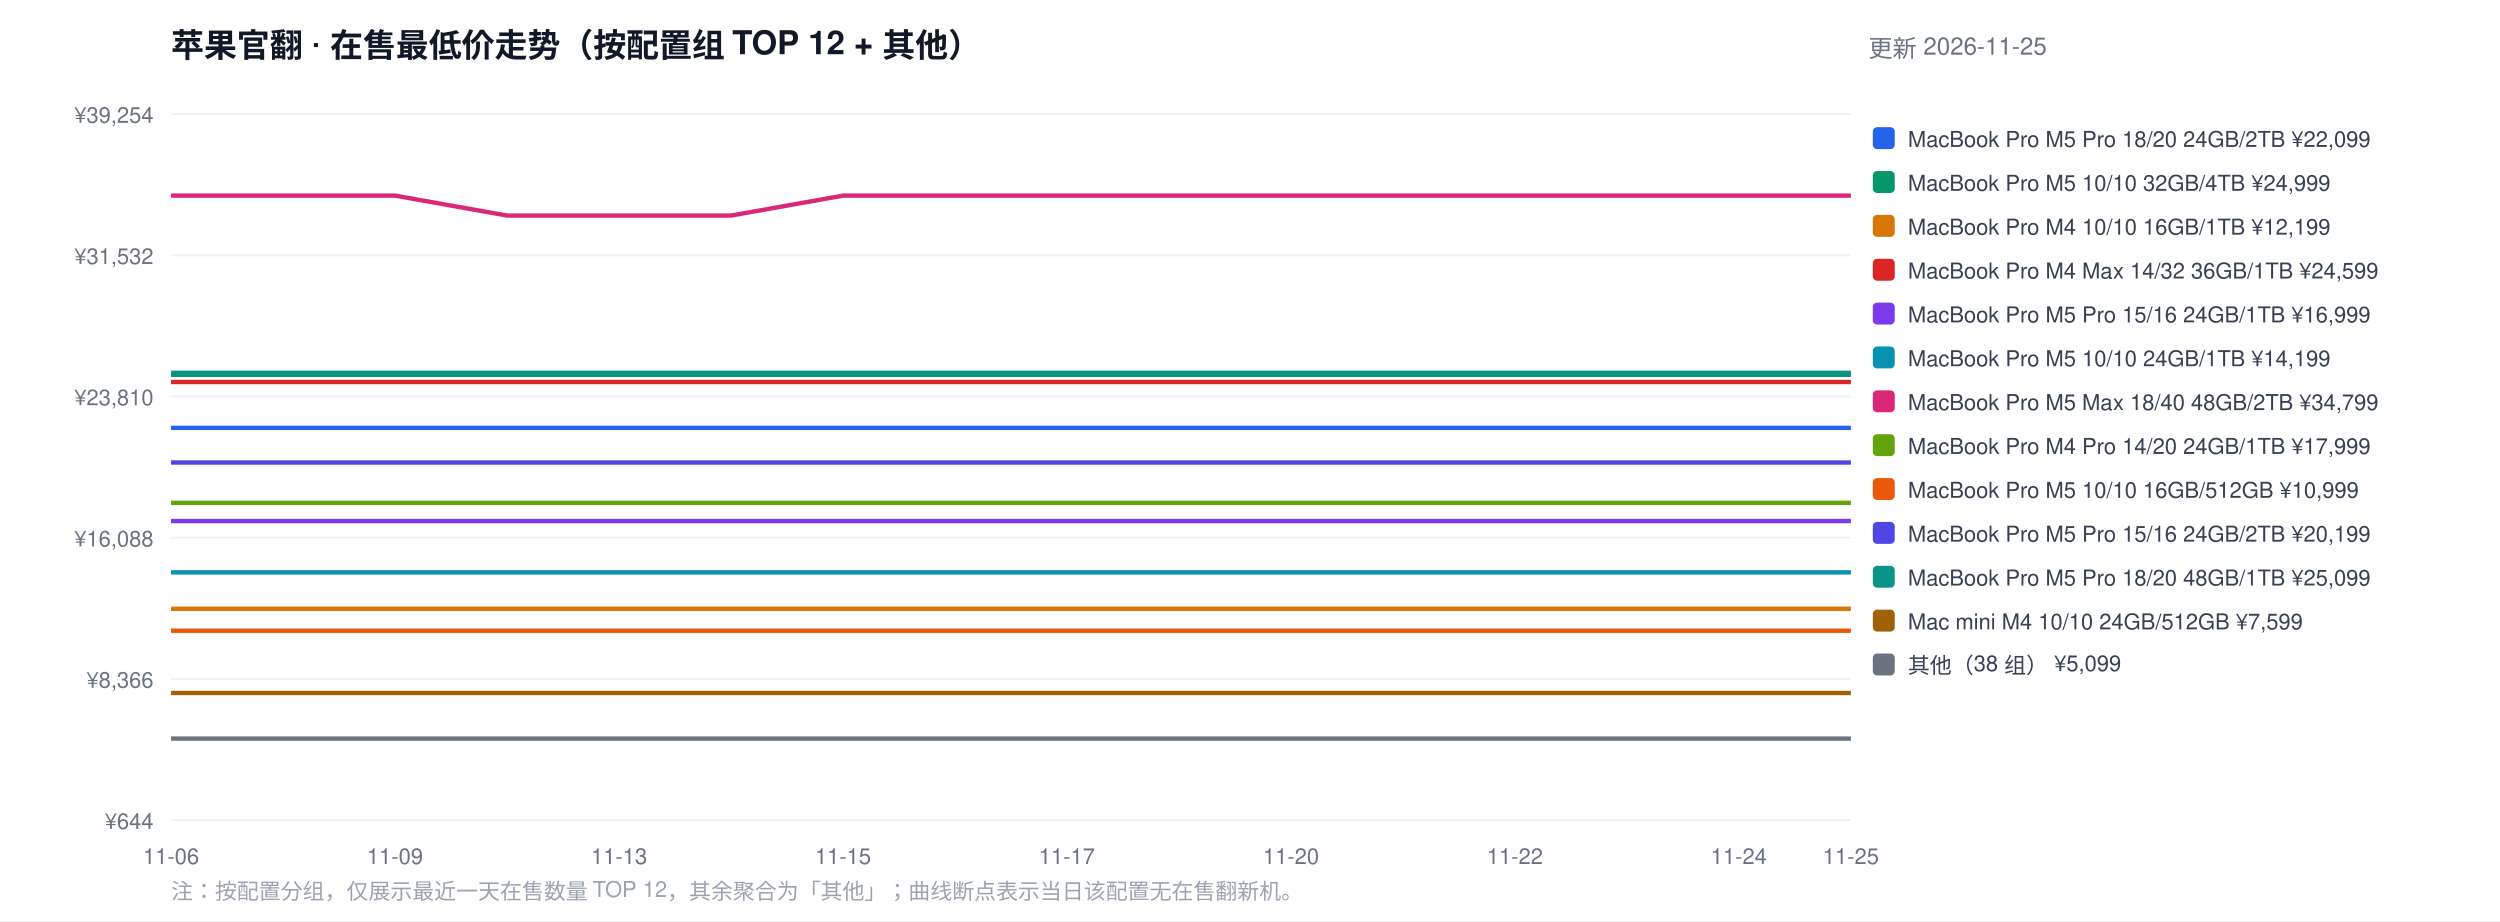
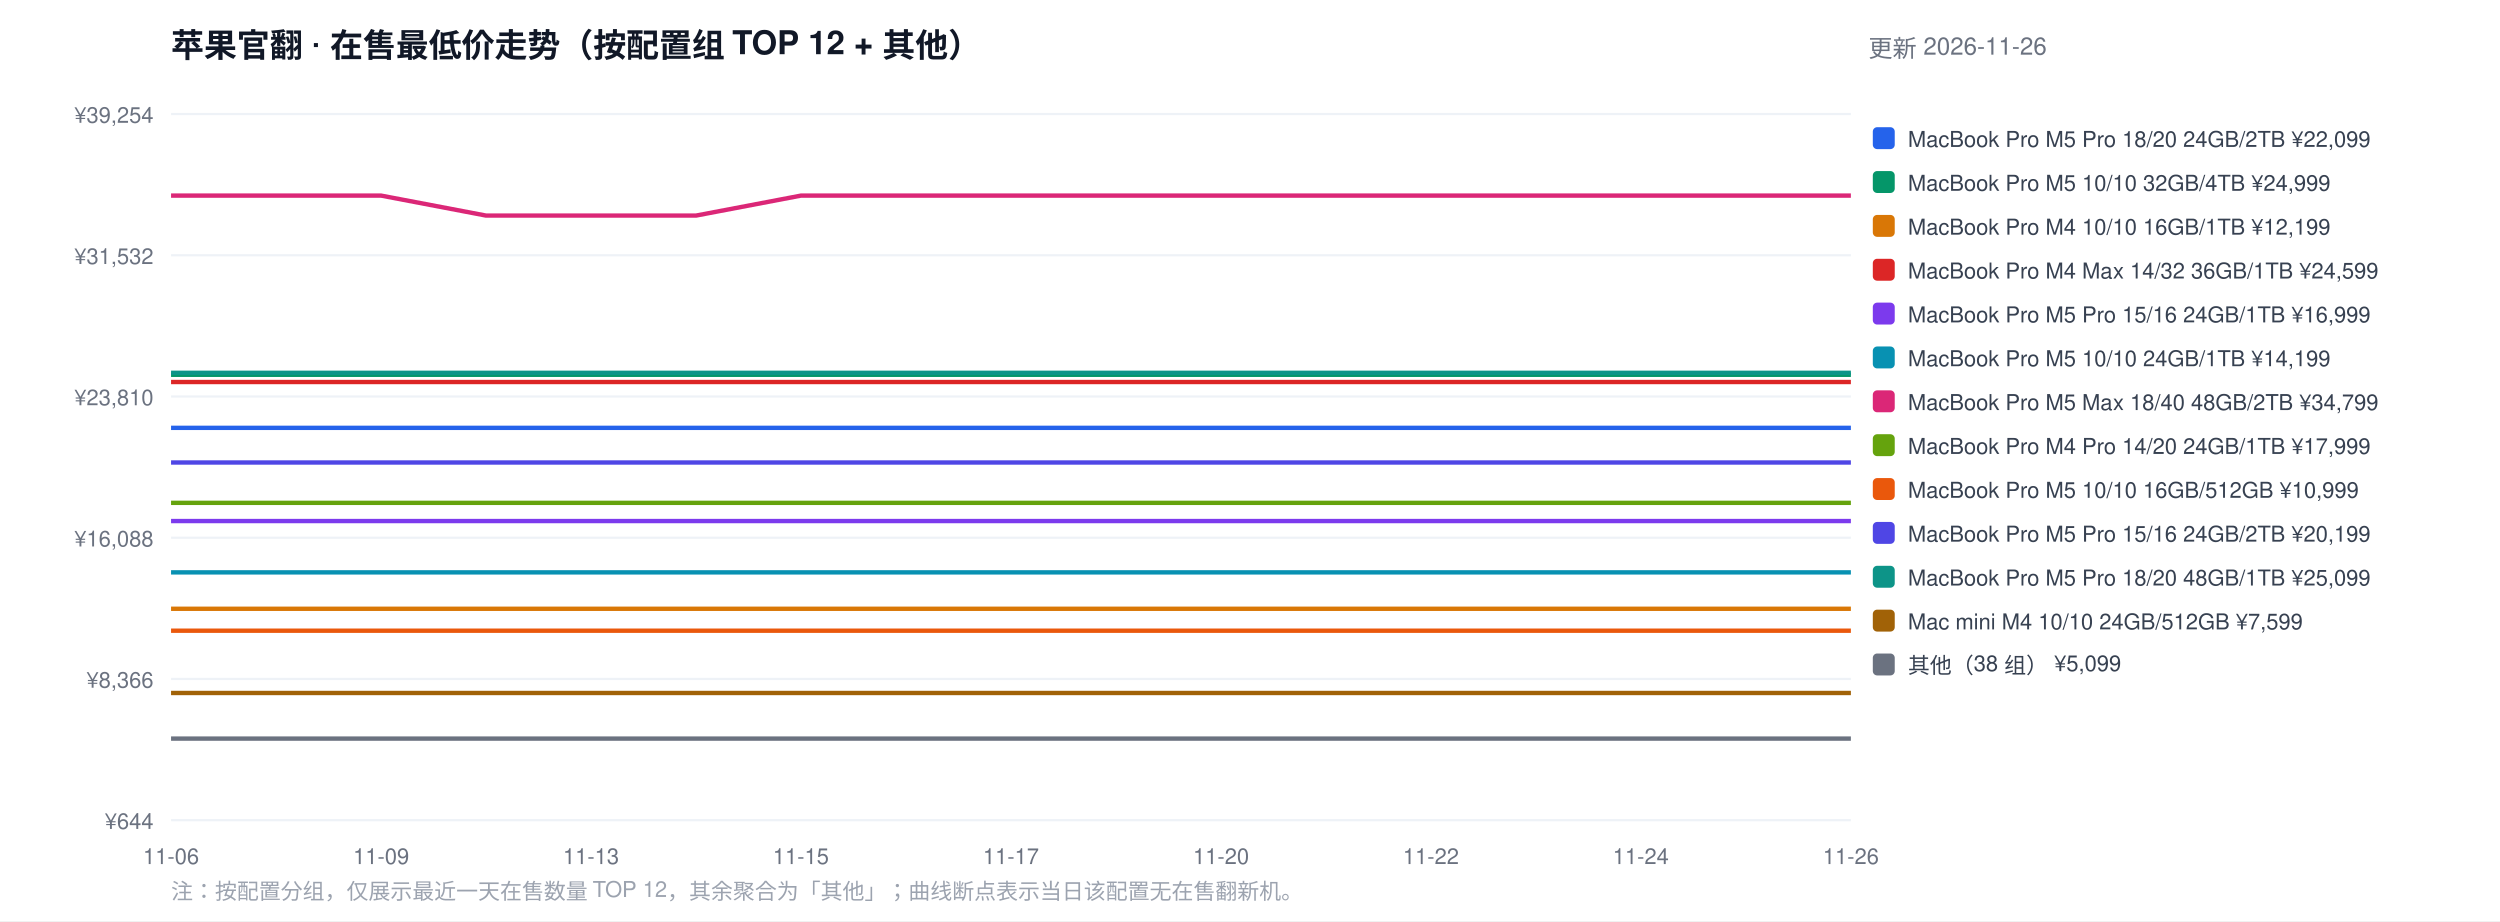
<svg xmlns="http://www.w3.org/2000/svg" width="1140" height="420" viewBox="0 0 1140 420" font-family="-apple-system,Segoe UI,Helvetica,Arial,sans-serif">
  <rect width="1140" height="420" fill="#ffffff" />
  <text x="78" y="26" font-size="15" font-weight="600" fill="#111827">苹果官翻 · 在售最低价走势（按配置组 TOP 12 + 其他）</text>
-   <text x="852" y="26" font-size="11" fill="#6b7280">更新 2026-11-25</text>
+   <text x="852" y="26" font-size="11" fill="#6b7280">更新 2026-11-26</text>
  <line x1="78" y1="374.0" x2="844" y2="374.0" stroke="#eef2f7" />
  <text x="70" y="378.0" font-size="10" fill="#6b7280" text-anchor="end">¥644</text>
  <line x1="78" y1="309.6" x2="844" y2="309.6" stroke="#eef2f7" />
  <text x="70" y="313.6" font-size="10" fill="#6b7280" text-anchor="end">¥8,366</text>
  <line x1="78" y1="245.2" x2="844" y2="245.2" stroke="#eef2f7" />
  <text x="70" y="249.2" font-size="10" fill="#6b7280" text-anchor="end">¥16,088</text>
  <line x1="78" y1="180.8" x2="844" y2="180.8" stroke="#eef2f7" />
  <text x="70" y="184.8" font-size="10" fill="#6b7280" text-anchor="end">¥23,810</text>
  <line x1="78" y1="116.4" x2="844" y2="116.4" stroke="#eef2f7" />
  <text x="70" y="120.4" font-size="10" fill="#6b7280" text-anchor="end">¥31,532</text>
  <line x1="78" y1="52.0" x2="844" y2="52.0" stroke="#eef2f7" />
  <text x="70" y="56.0" font-size="10" fill="#6b7280" text-anchor="end">¥39,254</text>
  <text x="78.0" y="394" font-size="10" fill="#6b7280" text-anchor="middle">11-06</text>
-   <text x="180.1" y="394" font-size="10" fill="#6b7280" text-anchor="middle">11-09</text>
-   <text x="282.3" y="394" font-size="10" fill="#6b7280" text-anchor="middle">11-13</text>
-   <text x="384.4" y="394" font-size="10" fill="#6b7280" text-anchor="middle">11-15</text>
-   <text x="486.5" y="394" font-size="10" fill="#6b7280" text-anchor="middle">11-17</text>
-   <text x="588.7" y="394" font-size="10" fill="#6b7280" text-anchor="middle">11-20</text>
-   <text x="690.8" y="394" font-size="10" fill="#6b7280" text-anchor="middle">11-22</text>
-   <text x="792.9" y="394" font-size="10" fill="#6b7280" text-anchor="middle">11-24</text>
-   <text x="844.0" y="394" font-size="10" fill="#6b7280" text-anchor="middle">11-25</text>
-   <polyline fill="none" stroke="#2563eb" stroke-width="2" points="78.0,195.1 129.1,195.1 180.1,195.1 231.2,195.1 282.3,195.1 333.3,195.1 384.4,195.1 435.5,195.1 486.5,195.1 537.6,195.1 588.7,195.1 639.7,195.1 690.8,195.1 741.9,195.1 792.9,195.1 844.0,195.1" />
-   <polyline fill="none" stroke="#059669" stroke-width="2" points="78.0,170.9 129.1,170.9 180.1,170.9 231.2,170.9 282.3,170.9 333.3,170.9 384.4,170.9 435.5,170.9 486.5,170.9 537.6,170.9 588.7,170.9 639.7,170.9 690.8,170.9 741.9,170.9 792.9,170.9 844.0,170.9" />
-   <polyline fill="none" stroke="#d97706" stroke-width="2" points="78.0,277.6 129.1,277.6 180.1,277.6 231.2,277.6 282.3,277.6 333.3,277.6 384.4,277.6 435.5,277.6 486.5,277.6 537.6,277.6 588.7,277.6 639.7,277.6 690.8,277.6 741.9,277.6 792.9,277.6 844.0,277.6" />
-   <polyline fill="none" stroke="#dc2626" stroke-width="2" points="78.0,174.2 129.1,174.2 180.1,174.2 231.2,174.2 282.3,174.2 333.3,174.2 384.4,174.2 435.5,174.2 486.5,174.2 537.6,174.2 588.7,174.2 639.7,174.2 690.8,174.2 741.9,174.2 792.9,174.2 844.0,174.2" />
-   <polyline fill="none" stroke="#7c3aed" stroke-width="2" points="78.0,237.6 129.1,237.6 180.1,237.6 231.2,237.6 282.3,237.6 333.3,237.6 384.4,237.6 435.5,237.6 486.5,237.6 537.6,237.6 588.7,237.6 639.7,237.6 690.8,237.6 741.9,237.6 792.9,237.6 844.0,237.6" />
-   <polyline fill="none" stroke="#0891b2" stroke-width="2" points="78.0,261.0 129.1,261.0 180.1,261.0 231.2,261.0 282.3,261.0 333.3,261.0 384.4,261.0 435.5,261.0 486.5,261.0 537.6,261.0 588.7,261.0 639.7,261.0 690.8,261.0 741.9,261.0 792.9,261.0 844.0,261.0" />
-   <polyline fill="none" stroke="#db2777" stroke-width="2" points="78.0,89.2 129.1,89.2 180.1,89.2 231.2,98.3 282.3,98.3 333.3,98.3 384.4,89.2 435.5,89.2 486.5,89.2 537.6,89.2 588.7,89.2 639.7,89.2 690.8,89.2 741.9,89.2 792.9,89.2 844.0,89.2" />
-   <polyline fill="none" stroke="#65a30d" stroke-width="2" points="78.0,229.3 129.1,229.3 180.1,229.3 231.2,229.3 282.3,229.3 333.3,229.3 384.4,229.3 435.5,229.3 486.5,229.3 537.6,229.3 588.7,229.3 639.7,229.3 690.8,229.3 741.9,229.3 792.9,229.3 844.0,229.3" />
-   <polyline fill="none" stroke="#ea580c" stroke-width="2" points="78.0,287.6 129.1,287.6 180.1,287.6 231.2,287.6 282.3,287.6 333.3,287.6 384.4,287.6 435.5,287.6 486.5,287.6 537.6,287.6 588.7,287.6 639.7,287.6 690.8,287.6 741.9,287.6 792.9,287.6 844.0,287.6" />
-   <polyline fill="none" stroke="#4f46e5" stroke-width="2" points="78.0,210.9 129.1,210.9 180.1,210.9 231.2,210.9 282.3,210.9 333.3,210.9 384.4,210.9 435.5,210.9 486.5,210.9 537.6,210.9 588.7,210.9 639.7,210.9 690.8,210.9 741.9,210.9 792.9,210.9 844.0,210.9" />
-   <polyline fill="none" stroke="#0d9488" stroke-width="2" points="78.0,170.0 129.1,170.0 180.1,170.0 231.2,170.0 282.3,170.0 333.3,170.0 384.4,170.0 435.5,170.0 486.5,170.0 537.6,170.0 588.7,170.0 639.7,170.0 690.8,170.0 741.9,170.0 792.9,170.0 844.0,170.0" />
-   <polyline fill="none" stroke="#a16207" stroke-width="2" points="78.0,316.0 129.1,316.0 180.1,316.0 231.2,316.0 282.3,316.0 333.3,316.0 384.4,316.0 435.5,316.0 486.5,316.0 537.6,316.0 588.7,316.0 639.7,316.0 690.8,316.0 741.9,316.0 792.9,316.0 844.0,316.0" />
-   <polyline fill="none" stroke="#6b7280" stroke-width="2" points="78.0,336.8 129.1,336.8 180.1,336.8 231.2,336.8 282.3,336.8 333.3,336.8 384.4,336.8 435.5,336.8 486.5,336.8 537.6,336.8 588.7,336.8 639.7,336.8 690.8,336.8 741.9,336.8 792.9,336.8 844.0,336.8" />
+   <text x="173.8" y="394" font-size="10" fill="#6b7280" text-anchor="middle">11-09</text>
+   <text x="269.5" y="394" font-size="10" fill="#6b7280" text-anchor="middle">11-13</text>
+   <text x="365.2" y="394" font-size="10" fill="#6b7280" text-anchor="middle">11-15</text>
+   <text x="461.0" y="394" font-size="10" fill="#6b7280" text-anchor="middle">11-17</text>
+   <text x="556.8" y="394" font-size="10" fill="#6b7280" text-anchor="middle">11-20</text>
+   <text x="652.5" y="394" font-size="10" fill="#6b7280" text-anchor="middle">11-22</text>
+   <text x="748.2" y="394" font-size="10" fill="#6b7280" text-anchor="middle">11-24</text>
+   <text x="844.0" y="394" font-size="10" fill="#6b7280" text-anchor="middle">11-26</text>
+   <polyline fill="none" stroke="#2563eb" stroke-width="2" points="78.0,195.1 125.9,195.1 173.8,195.1 221.6,195.1 269.5,195.1 317.4,195.1 365.2,195.1 413.1,195.1 461.0,195.1 508.9,195.1 556.8,195.1 604.6,195.1 652.5,195.1 700.4,195.1 748.2,195.1 796.1,195.1 844.0,195.1" />
+   <polyline fill="none" stroke="#059669" stroke-width="2" points="78.0,170.9 125.9,170.9 173.8,170.9 221.6,170.9 269.5,170.9 317.4,170.9 365.2,170.9 413.1,170.9 461.0,170.9 508.9,170.9 556.8,170.9 604.6,170.9 652.5,170.9 700.4,170.9 748.2,170.9 796.1,170.9 844.0,170.9" />
+   <polyline fill="none" stroke="#d97706" stroke-width="2" points="78.0,277.6 125.9,277.6 173.8,277.6 221.6,277.6 269.5,277.6 317.4,277.6 365.2,277.6 413.1,277.6 461.0,277.6 508.9,277.6 556.8,277.6 604.6,277.6 652.5,277.6 700.4,277.6 748.2,277.6 796.1,277.6 844.0,277.6" />
+   <polyline fill="none" stroke="#dc2626" stroke-width="2" points="78.0,174.2 125.9,174.2 173.8,174.2 221.6,174.2 269.5,174.2 317.4,174.2 365.2,174.2 413.1,174.2 461.0,174.2 508.9,174.2 556.8,174.2 604.6,174.2 652.5,174.2 700.4,174.2 748.2,174.2 796.1,174.2 844.0,174.2" />
+   <polyline fill="none" stroke="#7c3aed" stroke-width="2" points="78.0,237.6 125.9,237.6 173.8,237.6 221.6,237.6 269.5,237.6 317.4,237.6 365.2,237.6 413.1,237.6 461.0,237.6 508.9,237.6 556.8,237.6 604.6,237.6 652.5,237.6 700.4,237.6 748.2,237.6 796.1,237.6 844.0,237.6" />
+   <polyline fill="none" stroke="#0891b2" stroke-width="2" points="78.0,261.0 125.9,261.0 173.8,261.0 221.6,261.0 269.5,261.0 317.4,261.0 365.2,261.0 413.1,261.0 461.0,261.0 508.9,261.0 556.8,261.0 604.6,261.0 652.5,261.0 700.4,261.0 748.2,261.0 796.1,261.0 844.0,261.0" />
+   <polyline fill="none" stroke="#db2777" stroke-width="2" points="78.0,89.2 125.9,89.2 173.8,89.2 221.6,98.3 269.5,98.3 317.4,98.3 365.2,89.2 413.1,89.2 461.0,89.2 508.9,89.2 556.8,89.2 604.6,89.2 652.5,89.2 700.4,89.2 748.2,89.2 796.1,89.2 844.0,89.2" />
+   <polyline fill="none" stroke="#65a30d" stroke-width="2" points="78.0,229.3 125.9,229.3 173.8,229.3 221.6,229.3 269.5,229.3 317.4,229.3 365.2,229.3 413.1,229.3 461.0,229.3 508.9,229.3 556.8,229.3 604.6,229.3 652.5,229.3 700.4,229.3 748.2,229.3 796.1,229.3 844.0,229.3" />
+   <polyline fill="none" stroke="#ea580c" stroke-width="2" points="78.0,287.6 125.9,287.6 173.8,287.6 221.6,287.6 269.5,287.6 317.4,287.6 365.2,287.6 413.1,287.6 461.0,287.6 508.9,287.6 556.8,287.6 604.6,287.6 652.5,287.6 700.4,287.6 748.2,287.6 796.1,287.6 844.0,287.6" />
+   <polyline fill="none" stroke="#4f46e5" stroke-width="2" points="78.0,210.9 125.9,210.9 173.8,210.9 221.6,210.9 269.5,210.9 317.4,210.9 365.2,210.9 413.1,210.9 461.0,210.9 508.9,210.9 556.8,210.9 604.6,210.9 652.5,210.9 700.4,210.9 748.2,210.9 796.1,210.9 844.0,210.9" />
+   <polyline fill="none" stroke="#0d9488" stroke-width="2" points="78.0,170.0 125.9,170.0 173.8,170.0 221.6,170.0 269.5,170.0 317.4,170.0 365.2,170.0 413.1,170.0 461.0,170.0 508.9,170.0 556.8,170.0 604.6,170.0 652.5,170.0 700.4,170.0 748.2,170.0 796.1,170.0 844.0,170.0" />
+   <polyline fill="none" stroke="#a16207" stroke-width="2" points="78.0,316.0 125.9,316.0 173.8,316.0 221.6,316.0 269.5,316.0 317.4,316.0 365.2,316.0 413.1,316.0 461.0,316.0 508.9,316.0 556.8,316.0 604.6,316.0 652.5,316.0 700.4,316.0 748.2,316.0 796.1,316.0 844.0,316.0" />
+   <polyline fill="none" stroke="#6b7280" stroke-width="2" points="78.0,336.8 125.9,336.8 173.8,336.8 221.6,336.8 269.5,336.8 317.4,336.8 365.2,336.8 413.1,336.8 461.0,336.8 508.9,336.8 556.8,336.8 604.6,336.8 652.5,336.8 700.4,336.8 748.2,336.8 796.1,336.8 844.0,336.8" />
  <rect x="854" y="58" width="10" height="10" rx="2" fill="#2563eb" />
  <text x="870" y="67" font-size="10" fill="#374151">MacBook Pro M5 Pro 18/20 24GB/2TB ¥22,099</text>
  <rect x="854" y="78" width="10" height="10" rx="2" fill="#059669" />
  <text x="870" y="87" font-size="10" fill="#374151">MacBook Pro M5 10/10 32GB/4TB ¥24,999</text>
  <rect x="854" y="98" width="10" height="10" rx="2" fill="#d97706" />
  <text x="870" y="107" font-size="10" fill="#374151">MacBook Pro M4 10/10 16GB/1TB ¥12,199</text>
  <rect x="854" y="118" width="10" height="10" rx="2" fill="#dc2626" />
  <text x="870" y="127" font-size="10" fill="#374151">MacBook Pro M4 Max 14/32 36GB/1TB ¥24,599</text>
  <rect x="854" y="138" width="10" height="10" rx="2" fill="#7c3aed" />
  <text x="870" y="147" font-size="10" fill="#374151">MacBook Pro M5 Pro 15/16 24GB/1TB ¥16,999</text>
  <rect x="854" y="158" width="10" height="10" rx="2" fill="#0891b2" />
  <text x="870" y="167" font-size="10" fill="#374151">MacBook Pro M5 10/10 24GB/1TB ¥14,199</text>
  <rect x="854" y="178" width="10" height="10" rx="2" fill="#db2777" />
  <text x="870" y="187" font-size="10" fill="#374151">MacBook Pro M5 Max 18/40 48GB/2TB ¥34,799</text>
  <rect x="854" y="198" width="10" height="10" rx="2" fill="#65a30d" />
  <text x="870" y="207" font-size="10" fill="#374151">MacBook Pro M4 Pro 14/20 24GB/1TB ¥17,999</text>
  <rect x="854" y="218" width="10" height="10" rx="2" fill="#ea580c" />
  <text x="870" y="227" font-size="10" fill="#374151">MacBook Pro M5 10/10 16GB/512GB ¥10,999</text>
  <rect x="854" y="238" width="10" height="10" rx="2" fill="#4f46e5" />
  <text x="870" y="247" font-size="10" fill="#374151">MacBook Pro M5 Pro 15/16 24GB/2TB ¥20,199</text>
  <rect x="854" y="258" width="10" height="10" rx="2" fill="#0d9488" />
  <text x="870" y="267" font-size="10" fill="#374151">MacBook Pro M5 Pro 18/20 48GB/1TB ¥25,099</text>
  <rect x="854" y="278" width="10" height="10" rx="2" fill="#a16207" />
  <text x="870" y="287" font-size="10" fill="#374151">Mac mini M4 10/10 24GB/512GB ¥7,599</text>
  <rect x="854" y="298" width="10" height="10" rx="2" fill="#6b7280" />
  <text x="870" y="307" font-size="10" fill="#374151">其他（38 组） ¥5,099</text>
  <text x="78" y="410" font-size="10" fill="#9ca3af">注：按配置分组，仅展示最近一天在售数量 TOP 12，其余聚合为「其他」；曲线断点表示当日该配置无在售翻新机。</text>
</svg>
